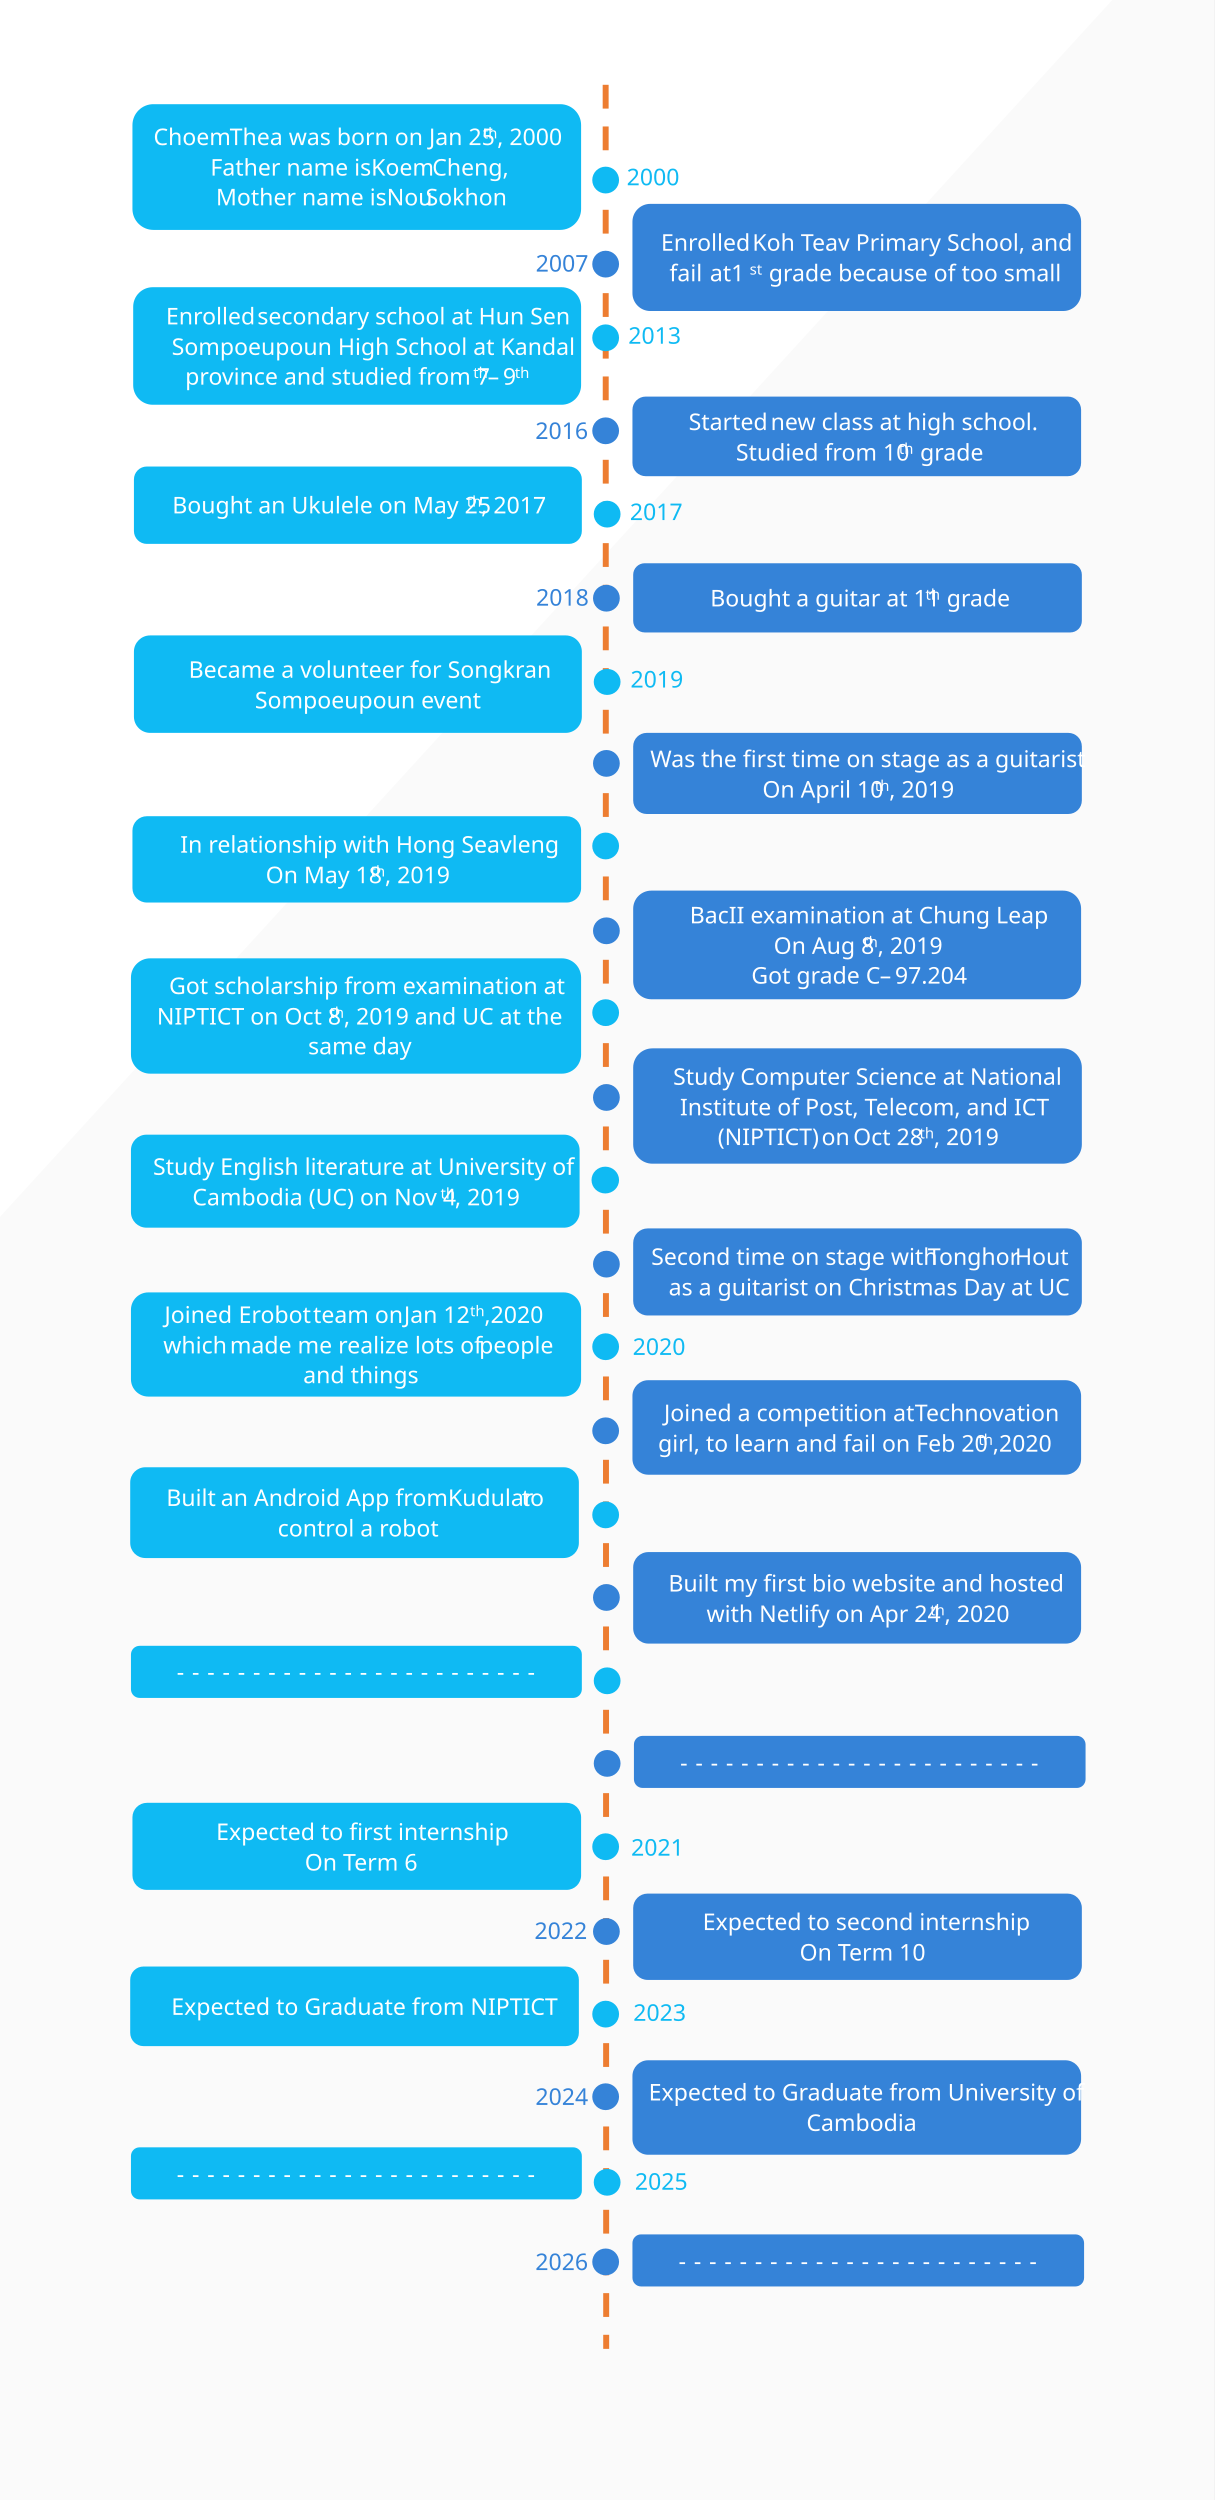
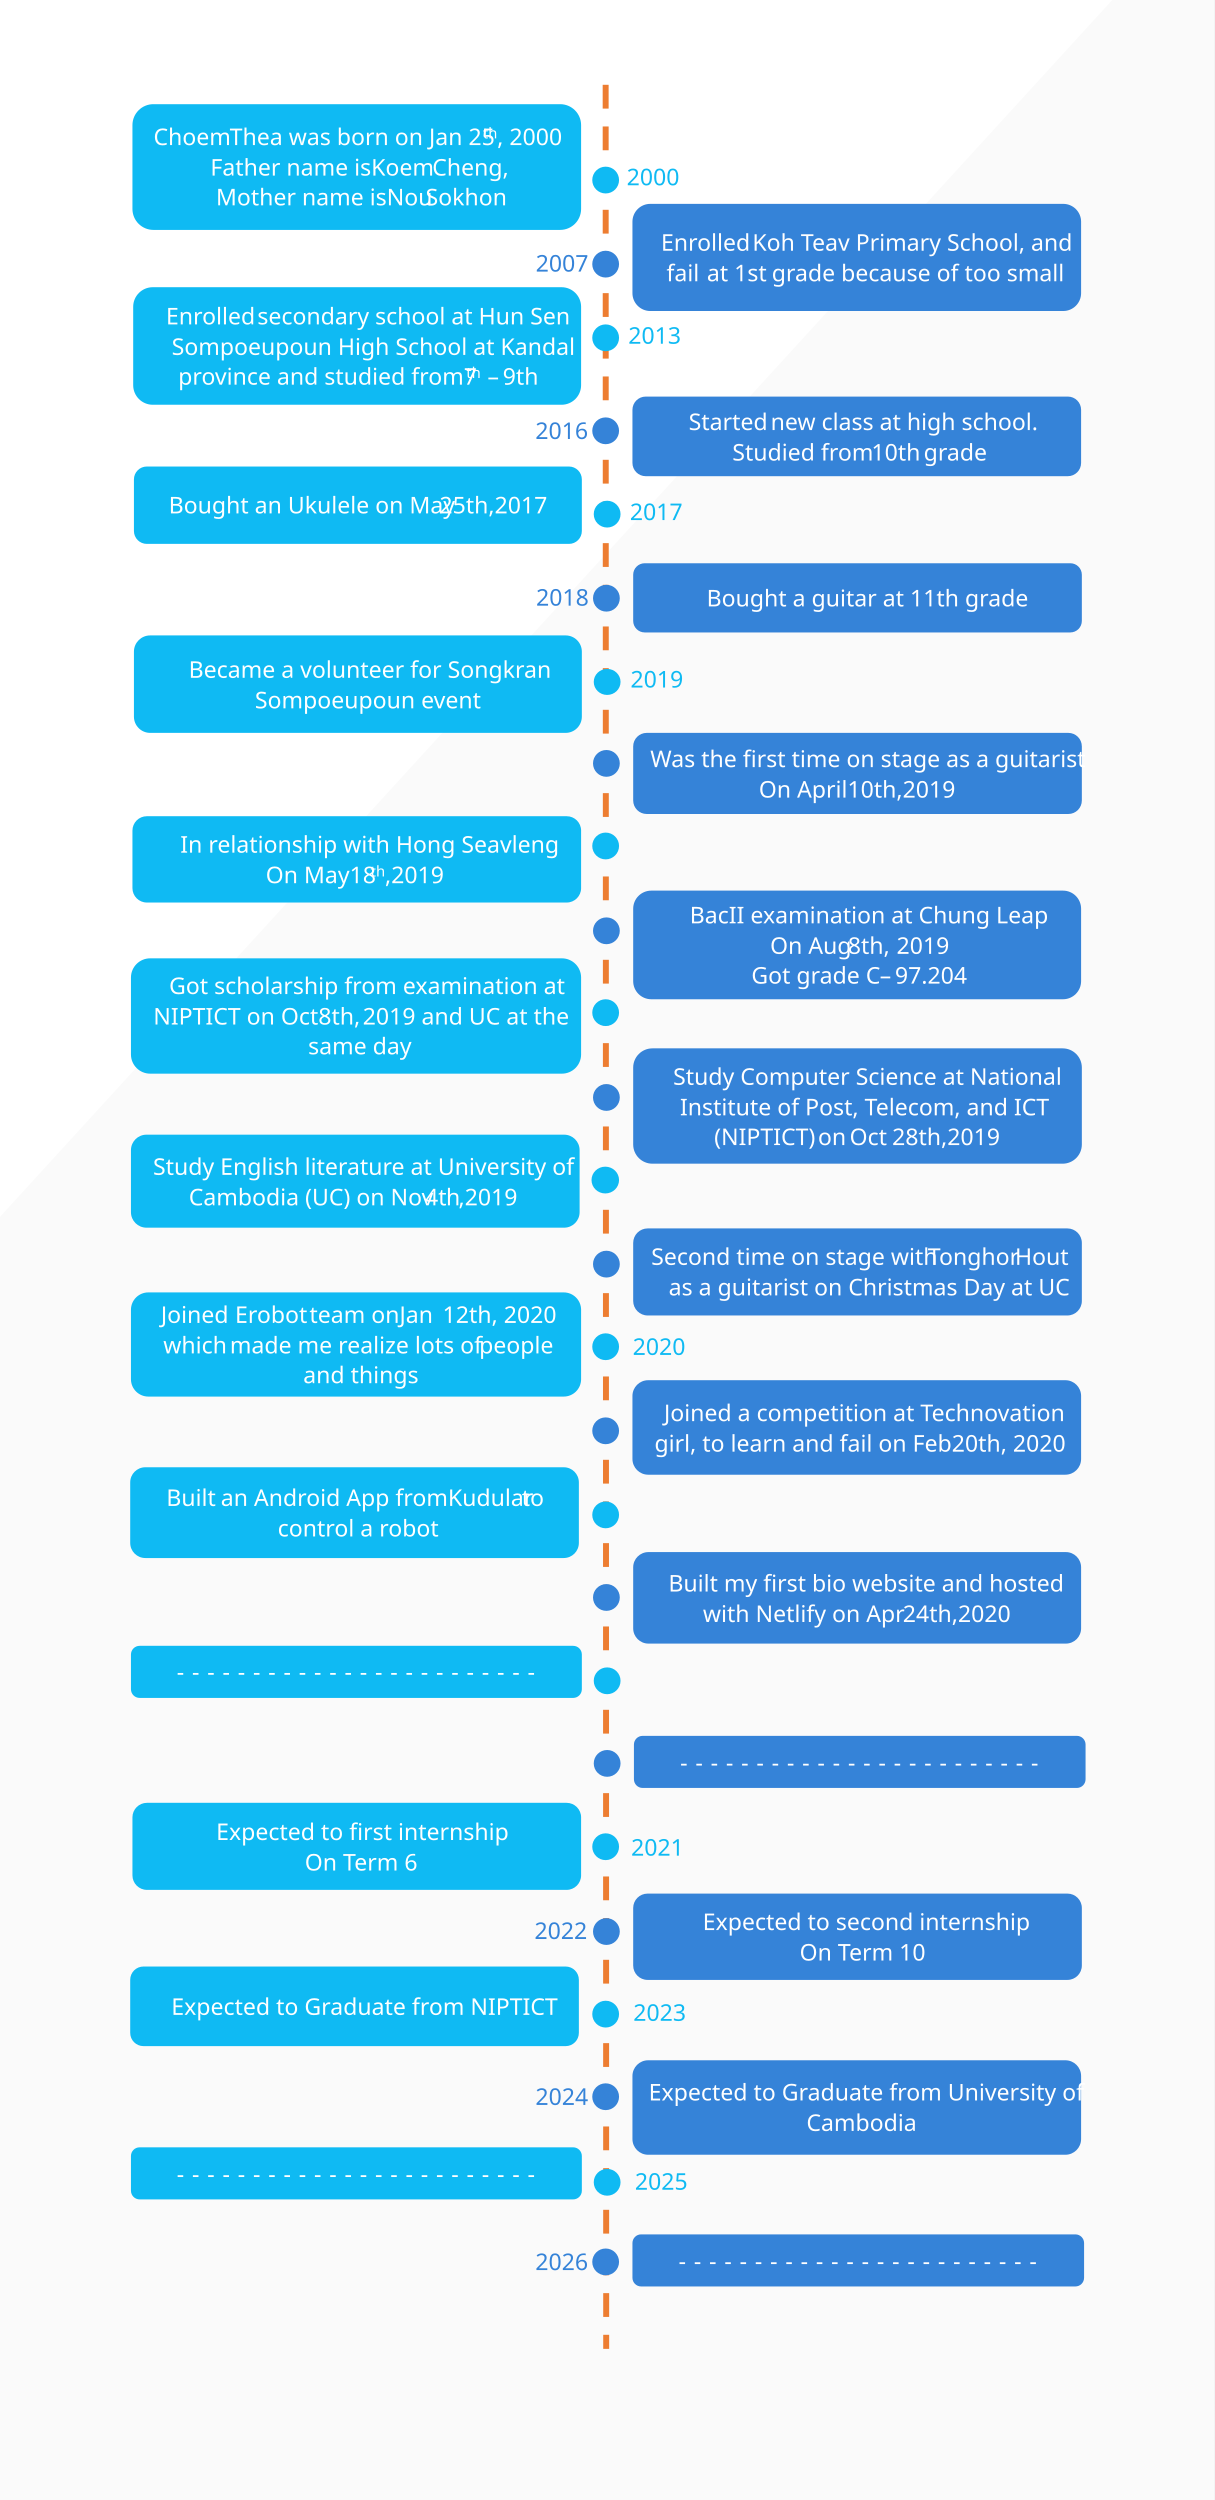
<svg xmlns="http://www.w3.org/2000/svg" width="1632" height="3360" overflow="hidden">
  <defs>
    <clipPath id="clip0">
      <path d="M0 0 1632 0 1632 3360 0 3360Z" fill-rule="evenodd" clip-rule="evenodd" />
    </clipPath>
  </defs>
  <g clip-path="url(#clip0)">
    <rect x="0" y="0" width="1632" height="3360" fill="#FFFFFF" />
    <path d="M3663.1 1309.34 932.311 4296.92-901.024 2621.16 1829.77-366.415Z" fill="#000000" fill-rule="evenodd" fill-opacity="0.02" />
    <path d="M814 114 814.715 3156.88" stroke="#ED7D31" stroke-width="8" stroke-miterlimit="8" stroke-dasharray="32 24" fill="none" fill-rule="evenodd" />
    <path d="M796 242C796 232.059 804.059 224 814 224 823.941 224 832 232.059 832 242 832 251.941 823.941 260 814 260 804.059 260 796 251.941 796 242Z" fill="#0FBAF3" fill-rule="evenodd" />
    <text fill="#0FBAF3" font-family="Trebuchet MS,Trebuchet MS_MSFontService,sans-serif" font-weight="400" font-size="31" transform="translate(842.242 249)">2000</text>
    <path d="M178 168.167C178 152.611 190.611 140 206.167 140L752.833 140C768.389 140 781 152.611 781 168.167L781 280.833C781 296.389 768.389 309 752.833 309L206.167 309C190.611 309 178 296.389 178 280.833Z" fill="#0FBAF3" fill-rule="evenodd" />
    <text fill="#FFFFFF" font-family="Trebuchet MS,Trebuchet MS_MSFontService,sans-serif" font-weight="400" font-size="31" transform="translate(206.287 195)">Choem<tspan x="102.447" y="0">Thea was born on Jan 25</tspan>
      <tspan font-size="20" x="442.613" y="-9">th</tspan>
      <tspan x="461.947" y="0">, 2000</tspan>
      <tspan x="76.453" y="41">Father name is </tspan>Koem<tspan x="374.66" y="41">Cheng,</tspan>
      <tspan x="83.973" y="81">Mother name is </tspan>Nou<tspan x="365.64" y="81">Sokhon</tspan>
    </text>
    <path d="M796 355C796 345.059 804.059 337 814 337 823.941 337 832 345.059 832 355 832 364.941 823.941 373 814 373 804.059 373 796 364.941 796 355Z" fill="#3583D8" fill-rule="evenodd" />
    <text fill="#3583D8" font-family="Trebuchet MS,Trebuchet MS_MSFontService,sans-serif" font-weight="400" font-size="31" transform="translate(719.96 365)">2007</text>
    <path d="M850 298.001C850 284.745 860.745 274 874.001 274L1429 274C1442.25 274 1453 284.745 1453 298.001L1453 393.999C1453 407.255 1442.25 418 1429 418L874.001 418C860.745 418 850 407.255 850 393.999Z" fill="#3583D8" fill-rule="evenodd" />
    <text fill="#FFFFFF" font-family="Trebuchet MS,Trebuchet MS_MSFontService,sans-serif" font-weight="400" font-size="31" transform="translate(888.355 337)">Enrolled <tspan x="122.833" y="0">Koh Teav Primary School, and </tspan>
-       <tspan x="11.367" y="41">fail </tspan>
-       <tspan x="65.7" y="41">at </tspan>1<tspan font-size="20" x="119.2" y="32">st</tspan>
-       <tspan x="144.867" y="41">grade because of too small</tspan>
+       <tspan x="7.367" y="41">fail </tspan>
+       <tspan x="61.7" y="41">at 1st </tspan>
+       <tspan x="148.867" y="41">grade because of too small</tspan>
    </text>
    <path d="M796 454C796 444.059 804.059 436 814 436 823.941 436 832 444.059 832 454 832 463.941 823.941 472 814 472 804.059 472 796 463.941 796 454Z" fill="#0FBAF3" fill-rule="evenodd" />
    <text fill="#0FBAF3" font-family="Trebuchet MS,Trebuchet MS_MSFontService,sans-serif" font-weight="400" font-size="31" transform="translate(844.395 462)">2013</text>
    <path d="M179 412.334C179 397.79 190.79 386 205.334 386L754.666 386C769.21 386 781 397.79 781 412.334L781 517.666C781 532.21 769.21 544 754.666 544L205.334 544C190.79 544 179 532.21 179 517.666Z" fill="#0FBAF3" fill-rule="evenodd" />
    <text fill="#FFFFFF" font-family="Trebuchet MS,Trebuchet MS_MSFontService,sans-serif" font-weight="400" font-size="31" transform="translate(223.055 436)">Enrolled <tspan x="122.833" y="0">secondary school at Hun Sen </tspan>
      <tspan x="7.667" y="41">Sompoeupoun High School at Kandal </tspan>
-       <tspan x="25.833" y="81">province and studied from 7</tspan>
-       <tspan font-size="20" x="413" y="72">th</tspan>
-       <tspan x="432.333" y="81">–</tspan>
-       <tspan x="452.833" y="81">9</tspan>
-       <tspan font-size="20" x="468.833" y="72">th</tspan>
+       <tspan x="16.42" y="81">province and studied from </tspan>7<tspan font-size="20" x="403.587" y="72">th</tspan>
+       <tspan x="432.087" y="81">–</tspan>
+       <tspan x="452.587" y="81">9th </tspan>
    </text>
    <path d="M796 579C796 569.059 804.059 561 814 561 823.941 561 832 569.059 832 579 832 588.941 823.941 597 814 597 804.059 597 796 588.941 796 579Z" fill="#3583D8" fill-rule="evenodd" />
    <text fill="#3583D8" font-family="Trebuchet MS,Trebuchet MS_MSFontService,sans-serif" font-weight="400" font-size="31" transform="translate(719.466 590)">2016</text>
    <path d="M850 550.834C850 540.984 857.984 533 867.833 533L1435.17 533C1445.02 533 1453 540.984 1453 550.834L1453 622.166C1453 632.016 1445.02 640 1435.17 640L867.833 640C857.984 640 850 632.016 850 622.166Z" fill="#3583D8" fill-rule="evenodd" />
    <text fill="#FFFFFF" font-family="Trebuchet MS,Trebuchet MS_MSFontService,sans-serif" font-weight="400" font-size="31" transform="translate(925.552 578)">Started <tspan x="110.167" y="0">new class at high school.</tspan>
-       <tspan x="63.5" y="41">Studied from 10</tspan>
-       <tspan font-size="20" x="282.5" y="32">th</tspan>
-       <tspan x="311" y="41">grade</tspan>
+       <tspan x="58.667" y="41">Studied from </tspan>
+       <tspan x="245.667" y="41">10th </tspan>
+       <tspan x="315.833" y="41">grade</tspan>
    </text>
    <path d="M797 1251C797 1241.06 805.059 1233 815 1233 824.941 1233 833 1241.06 833 1251 833 1260.94 824.941 1269 815 1269 805.059 1269 797 1260.94 797 1251Z" fill="#3583D8" fill-rule="evenodd" />
    <path d="M851 1221.33C851 1207.89 861.894 1197 875.333 1197L1428.67 1197C1442.11 1197 1453 1207.89 1453 1221.33L1453 1318.67C1453 1332.11 1442.11 1343 1428.67 1343L875.333 1343C861.894 1343 851 1332.11 851 1318.67Z" fill="#3583D8" fill-rule="evenodd" />
-     <text fill="#FFFFFF" font-family="Trebuchet MS,Trebuchet MS_MSFontService,sans-serif" font-weight="400" font-size="31" transform="translate(927.028 1241)">BacII examination at Chung Leap <tspan x="112.767" y="41">On Aug 8</tspan>
-       <tspan font-size="20" x="233.24" y="32">th</tspan>
-       <tspan x="252.573" y="41">, 2019</tspan>
+     <text fill="#FFFFFF" font-family="Trebuchet MS,Trebuchet MS_MSFontService,sans-serif" font-weight="400" font-size="31" transform="translate(927.028 1241)">BacII examination at Chung Leap <tspan x="107.933" y="41">On Aug </tspan>
+       <tspan x="212.407" y="41">8th</tspan>,<tspan x="277.907" y="41">2019</tspan>
      <tspan x="82.753" y="81">Got grade C </tspan>
      <tspan x="255.253" y="81">–</tspan>
      <tspan x="275.753" y="81">97.204</tspan>
    </text>
    <path d="M797 1475C797 1465.06 805.059 1457 815 1457 824.941 1457 833 1465.06 833 1475 833 1484.94 824.941 1493 815 1493 805.059 1493 797 1484.94 797 1475Z" fill="#3583D8" fill-rule="evenodd" />
    <path d="M851 1434.83C851 1420.57 862.566 1409 876.834 1409L1428.17 1409C1442.43 1409 1454 1420.57 1454 1434.83L1454 1538.17C1454 1552.43 1442.43 1564 1428.17 1564L876.834 1564C862.566 1564 851 1552.43 851 1538.17Z" fill="#3583D8" fill-rule="evenodd" />
    <text fill="#FFFFFF" font-family="Trebuchet MS,Trebuchet MS_MSFontService,sans-serif" font-weight="400" font-size="31" transform="translate(904.645 1458)">Study Computer Science at National <tspan x="9.187" y="41">Institute of Post, Telecom, and ICT </tspan>
-       <tspan x="60" y="81">(NIPTICT) </tspan>
-       <tspan x="199.5" y="81">o</tspan>n<tspan x="242" y="81">Oct 28</tspan>
-       <tspan font-size="20" x="331.167" y="72">th</tspan>
-       <tspan x="350.5" y="81">, 2019</tspan>
-     </text>
+       <tspan x="55.167" y="81">(NIPTICT) </tspan>
+       <tspan x="194.667" y="81">o</tspan>n<tspan x="237.167" y="81">Oct </tspan>
+       <tspan x="294.333" y="81">28th, </tspan>2019</text>
    <path d="M797 1699C797 1689.06 805.059 1681 815 1681 824.941 1681 833 1689.06 833 1699 833 1708.94 824.941 1717 815 1717 805.059 1717 797 1708.94 797 1699Z" fill="#3583D8" fill-rule="evenodd" />
    <path d="M851 1670.5C851 1659.73 859.731 1651 870.501 1651L1434.5 1651C1445.27 1651 1454 1659.73 1454 1670.5L1454 1748.5C1454 1759.27 1445.27 1768 1434.5 1768L870.501 1768C859.731 1768 851 1759.27 851 1748.5Z" fill="#3583D8" fill-rule="evenodd" />
    <text fill="#FFFFFF" font-family="Trebuchet MS,Trebuchet MS_MSFontService,sans-serif" font-weight="400" font-size="31" transform="translate(875.191 1700)">Second time on stage with <tspan x="371.78" y="0">Tonghor</tspan>
      <tspan x="488.96" y="0">Hout</tspan>
      <tspan x="23.48" y="41">as a guitarist on Christmas Day at UC</tspan>
    </text>
    <path d="M796 1923C796 1913.06 804.059 1905 814 1905 823.941 1905 832 1913.06 832 1923 832 1932.94 823.941 1941 814 1941 804.059 1941 796 1932.94 796 1923Z" fill="#3583D8" fill-rule="evenodd" />
    <path d="M850 1876.17C850 1864.48 859.477 1855 871.167 1855L1431.83 1855C1443.52 1855 1453 1864.48 1453 1876.17L1453 1960.83C1453 1972.52 1443.52 1982 1431.83 1982L871.167 1982C859.477 1982 850 1972.52 850 1960.83Z" fill="#3583D8" fill-rule="evenodd" />
-     <text fill="#FFFFFF" font-family="Trebuchet MS,Trebuchet MS_MSFontService,sans-serif" font-weight="400" font-size="31" transform="translate(892.385 1910)">Joined a competition at <tspan x="337.113" y="0">Technovation</tspan>
-       <tspan x="-7.94" y="41">girl, to learn and fail on Feb 20</tspan>
-       <tspan font-size="20" x="422.56" y="32">th</tspan>
-       <tspan x="441.893" y="41">, </tspan>2020</text>
+     <text fill="#FFFFFF" font-family="Trebuchet MS,Trebuchet MS_MSFontService,sans-serif" font-weight="400" font-size="31" transform="translate(892.385 1910)">Joined a competition at Technovation<tspan x="-12.773" y="41">girl, to learn and fail on Feb </tspan>20th, 2020</text>
    <path d="M797 2147C797 2137.06 805.059 2129 815 2129 824.941 2129 833 2137.06 833 2147 833 2156.94 824.941 2165 815 2165 805.059 2165 797 2156.94 797 2147Z" fill="#3583D8" fill-rule="evenodd" />
    <path d="M851 2106.5C851 2095.18 860.178 2086 871.501 2086L1432.5 2086C1443.82 2086 1453 2095.18 1453 2106.5L1453 2188.5C1453 2199.82 1443.82 2209 1432.5 2209L871.501 2209C860.178 2209 851 2199.82 851 2188.5Z" fill="#3583D8" fill-rule="evenodd" />
-     <text fill="#FFFFFF" font-family="Trebuchet MS,Trebuchet MS_MSFontService,sans-serif" font-weight="400" font-size="31" transform="translate(898.366 2139)">Built my first bio website and hosted <tspan x="51.18" y="41">with Netlify on Apr 24</tspan>
-       <tspan font-size="20" x="351.82" y="32">th</tspan>
-       <tspan x="371.153" y="41">, 2020</tspan>
-     </text>
+     <text fill="#FFFFFF" font-family="Trebuchet MS,Trebuchet MS_MSFontService,sans-serif" font-weight="400" font-size="31" transform="translate(898.366 2139)">Built my first bio website and hosted <tspan x="46.347" y="41">with Netlify on Apr </tspan>
+       <tspan x="314.987" y="41">24th, </tspan>2020</text>
    <path d="M797 2596C797 2586.06 805.059 2578 815 2578 824.941 2578 833 2586.06 833 2596 833 2605.94 824.941 2614 815 2614 805.059 2614 797 2605.94 797 2596Z" fill="#3583D8" fill-rule="evenodd" />
    <path d="M851 2564.33C851 2553.66 859.656 2545 870.334 2545L1434.67 2545C1445.34 2545 1454 2553.66 1454 2564.33L1454 2641.67C1454 2652.34 1445.34 2661 1434.67 2661L870.334 2661C859.656 2661 851 2652.34 851 2641.67Z" fill="#3583D8" fill-rule="evenodd" />
    <text fill="#FFFFFF" font-family="Trebuchet MS,Trebuchet MS_MSFontService,sans-serif" font-weight="400" font-size="31" transform="translate(944.457 2594)">Expected to second internship<tspan x="130.187" y="41">On Term 10</tspan>
    </text>
    <path d="M796 1137C796 1127.06 804.059 1119 814 1119 823.941 1119 832 1127.06 832 1137 832 1146.94 823.941 1155 814 1155 804.059 1155 796 1146.94 796 1137Z" fill="#0FBAF3" fill-rule="evenodd" />
    <path d="M178 1116.33C178 1105.66 186.656 1097 197.334 1097L761.666 1097C772.344 1097 781 1105.66 781 1116.33L781 1193.67C781 1204.34 772.344 1213 761.666 1213L197.334 1213C186.656 1213 178 1204.34 178 1193.67Z" fill="#0FBAF3" fill-rule="evenodd" />
-     <text fill="#FFFFFF" font-family="Trebuchet MS,Trebuchet MS_MSFontService,sans-serif" font-weight="400" font-size="31" transform="translate(242.26 1146)">In relationship with Hong Seavleng <tspan x="114.833" y="41">On May 18</tspan>
-       <tspan font-size="20" x="255.833" y="32">th</tspan>
-       <tspan x="275.167" y="41">, 2019</tspan>
-     </text>
+     <text fill="#FFFFFF" font-family="Trebuchet MS,Trebuchet MS_MSFontService,sans-serif" font-weight="400" font-size="31" transform="translate(242.26 1146)">In relationship with Hong Seavleng <tspan x="114.833" y="41">On May </tspan>18<tspan font-size="20" x="255.833" y="32">th</tspan>
+       <tspan x="275.167" y="41">, </tspan>2019</text>
    <path d="M796 1361C796 1351.06 804.059 1343 814 1343 823.941 1343 832 1351.06 832 1361 832 1370.94 823.941 1379 814 1379 804.059 1379 796 1370.94 796 1361Z" fill="#0FBAF3" fill-rule="evenodd" />
    <path d="M176 1313.83C176 1299.57 187.566 1288 201.834 1288L755.166 1288C769.434 1288 781 1299.57 781 1313.83L781 1417.17C781 1431.43 769.434 1443 755.166 1443L201.834 1443C187.566 1443 176 1431.43 176 1417.17Z" fill="#0FBAF3" fill-rule="evenodd" />
-     <text fill="#FFFFFF" font-family="Trebuchet MS,Trebuchet MS_MSFontService,sans-serif" font-weight="400" font-size="31" transform="translate(227.191 1336)">Got scholarship from examination at <tspan x="-16.307" y="41">NIPTICT on Oct 8</tspan>
-       <tspan font-size="20" x="215.64" y="32">th</tspan>
-       <tspan x="234.973" y="41">, 2019 and UC at the </tspan>
+     <text fill="#FFFFFF" font-family="Trebuchet MS,Trebuchet MS_MSFontService,sans-serif" font-weight="400" font-size="31" transform="translate(227.191 1336)">Got scholarship from examination at <tspan x="-21.14" y="41">NIPTICT on Oct </tspan>8th,<tspan x="260.307" y="41">2019 and UC at the </tspan>
      <tspan x="186.92" y="81">same day</tspan>
    </text>
    <path d="M795 1586C795 1576.06 803.283 1568 813.5 1568 823.717 1568 832 1576.06 832 1586 832 1595.94 823.717 1604 813.5 1604 803.283 1604 795 1595.94 795 1586Z" fill="#0FBAF3" fill-rule="evenodd" />
    <path d="M176 1545.83C176 1534.33 185.328 1525 196.834 1525L758.166 1525C769.672 1525 779 1534.33 779 1545.83L779 1629.17C779 1640.67 769.672 1650 758.166 1650L196.834 1650C185.328 1650 176 1640.67 176 1629.17Z" fill="#0FBAF3" fill-rule="evenodd" />
-     <text fill="#FFFFFF" font-family="Trebuchet MS,Trebuchet MS_MSFontService,sans-serif" font-weight="400" font-size="31" transform="translate(205.642 1579)">Study English literature at University of <tspan x="52.92" y="41">Cambodia (UC) on Nov 4</tspan>
-       <tspan font-size="20" x="386.42" y="32">th</tspan>
-       <tspan x="405.753" y="41">, 2019</tspan>
-     </text>
+     <text fill="#FFFFFF" font-family="Trebuchet MS,Trebuchet MS_MSFontService,sans-serif" font-weight="400" font-size="31" transform="translate(205.642 1579)">Study English literature at University of <tspan x="48.087" y="41">Cambodia (UC) on Nov </tspan>
+       <tspan x="365.587" y="41">4t</tspan>
+       <tspan x="393.753" y="41">h</tspan>
+       <tspan x="410.587" y="41">, </tspan>2019</text>
    <path d="M796 2482C796 2472.06 804.059 2464 814 2464 823.941 2464 832 2472.06 832 2482 832 2491.94 823.941 2500 814 2500 804.059 2500 796 2491.94 796 2482Z" fill="#0FBAF3" fill-rule="evenodd" />
    <path d="M178 2442.5C178 2431.73 186.731 2423 197.501 2423L761.499 2423C772.269 2423 781 2431.73 781 2442.5L781 2520.5C781 2531.27 772.269 2540 761.499 2540L197.501 2540C186.731 2540 178 2531.27 178 2520.5Z" fill="#0FBAF3" fill-rule="evenodd" />
    <text fill="#FFFFFF" font-family="Trebuchet MS,Trebuchet MS_MSFontService,sans-serif" font-weight="400" font-size="31" transform="translate(290.49 2473)">Expected to first internship<tspan x="119.1" y="41">On Term 6</tspan>
    </text>
    <path d="M796 1810C796 1800.06 804.059 1792 814 1792 823.941 1792 832 1800.06 832 1810 832 1819.94 823.941 1828 814 1828 804.059 1828 796 1819.94 796 1810Z" fill="#0FBAF3" fill-rule="evenodd" />
    <path d="M176 1760.33C176 1747.45 186.447 1737 199.334 1737L757.666 1737C770.553 1737 781 1747.45 781 1760.33L781 1853.67C781 1866.55 770.553 1877 757.666 1877L199.334 1877C186.447 1877 176 1866.55 176 1853.67Z" fill="#0FBAF3" fill-rule="evenodd" />
-     <text fill="#FFFFFF" font-family="Trebuchet MS,Trebuchet MS_MSFontService,sans-serif" font-weight="400" font-size="31" transform="translate(221.028 1778)">Joined <tspan x="99.667" y="0">Erobot</tspan>
-       <tspan x="199.667" y="0">team on </tspan>
-       <tspan x="321.833" y="0">Jan 12</tspan>
-       <tspan font-size="20" x="410.667" y="-9">th</tspan>
-       <tspan x="430" y="0">, </tspan>2020 <tspan x="-1.587" y="41">which </tspan>
-       <tspan x="87.913" y="41">made me realize lots of </tspan>
-       <tspan x="422.913" y="41">people </tspan>
-       <tspan x="186.5" y="81">and things</tspan>
+     <text fill="#FFFFFF" font-family="Trebuchet MS,Trebuchet MS_MSFontService,sans-serif" font-weight="400" font-size="31" transform="translate(216.191 1778)">Joined <tspan x="99.667" y="0">Erobot</tspan>
+       <tspan x="199.667" y="0">team on </tspan>Jan <tspan x="378.667" y="0">12th, 2020 </tspan>
+       <tspan x="3.247" y="41">which </tspan>
+       <tspan x="92.747" y="41">made me realize lots of </tspan>
+       <tspan x="427.747" y="41">people </tspan>
+       <tspan x="191.333" y="81">and things</tspan>
    </text>
    <path d="M796 2036C796 2026.06 804.059 2018 814 2018 823.941 2018 832 2026.06 832 2036 832 2045.94 823.941 2054 814 2054 804.059 2054 796 2045.94 796 2036Z" fill="#0FBAF3" fill-rule="evenodd" />
    <path d="M175 1992.33C175 1981.1 184.104 1972 195.333 1972L757.667 1972C768.896 1972 778 1981.1 778 1992.33L778 2073.67C778 2084.9 768.896 2094 757.667 2094L195.333 2094C184.104 2094 175 2084.9 175 2073.67Z" fill="#0FBAF3" fill-rule="evenodd" />
    <text fill="#FFFFFF" font-family="Trebuchet MS,Trebuchet MS_MSFontService,sans-serif" font-weight="400" font-size="31" transform="translate(223.553 2024)">Built <tspan x="73.167" y="0">an Android App from </tspan>Kudular<tspan x="477.653" y="0">to </tspan>
      <tspan x="149.66" y="41">control a robot</tspan>
    </text>
    <path d="M796 2818C796 2808.06 804.059 2800 814 2800 823.941 2800 832 2808.06 832 2818 832 2827.94 823.941 2836 814 2836 804.059 2836 796 2827.94 796 2818Z" fill="#3583D8" fill-rule="evenodd" />
    <text fill="#3583D8" font-family="Trebuchet MS,Trebuchet MS_MSFontService,sans-serif" font-weight="400" font-size="31" transform="translate(719.601 2829)">2024</text>
    <path d="M850 2790.17C850 2778.48 859.477 2769 871.167 2769L1431.83 2769C1443.52 2769 1453 2778.48 1453 2790.17L1453 2874.83C1453 2886.52 1443.52 2896 1431.83 2896L871.167 2896C859.477 2896 850 2886.52 850 2874.83Z" fill="#3583D8" fill-rule="evenodd" />
    <text fill="#FFFFFF" font-family="Trebuchet MS,Trebuchet MS_MSFontService,sans-serif" font-weight="400" font-size="31" transform="translate(871.817 2823)">Expected to Graduate from University of <tspan x="212" y="41">Cambodia</tspan>
      <tspan fill="#0FBAF3" x="-23.656" y="-329">2021</tspan>
    </text>
    <path d="M796 2707C796 2697.06 804.059 2689 814 2689 823.941 2689 832 2697.06 832 2707 832 2716.94 823.941 2725 814 2725 804.059 2725 796 2716.94 796 2707Z" fill="#0FBAF3" fill-rule="evenodd" />
    <path d="M175 2660.83C175 2650.98 182.984 2643 192.833 2643L760.167 2643C770.016 2643 778 2650.98 778 2660.83L778 2732.17C778 2742.02 770.016 2750 760.167 2750L192.833 2750C182.984 2750 175 2742.02 175 2732.17Z" fill="#0FBAF3" fill-rule="evenodd" />
    <text fill="#FFFFFF" font-family="Trebuchet MS,Trebuchet MS_MSFontService,sans-serif" font-weight="400" font-size="31" transform="translate(230.213 2708)">Expected to Graduate from NIPTICT<tspan fill="#0FBAF3" x="620.907" y="8">2023</tspan>
    </text>
    <path d="M798 2933C798 2923.06 806.059 2915 816 2915 825.941 2915 834 2923.06 834 2933 834 2942.94 825.941 2951 816 2951 806.059 2951 798 2942.94 798 2933Z" fill="#0FBAF3" fill-rule="evenodd" />
    <path d="M176 2897.67C176 2891.22 181.223 2886 187.667 2886L770.333 2886C776.777 2886 782 2891.22 782 2897.67L782 2944.33C782 2950.78 776.777 2956 770.333 2956L187.667 2956C181.223 2956 176 2950.78 176 2944.33Z" fill="#0FBAF3" fill-rule="evenodd" />
    <text fill="#FFFFFF" font-family="Trebuchet MS,Trebuchet MS_MSFontService,sans-serif" font-weight="400" font-size="31" transform="translate(237.524 2933)">-<tspan x="20.5" y="0">-</tspan>
      <tspan x="41" y="0">-</tspan>
      <tspan x="61.5" y="0">-</tspan>
      <tspan x="82" y="0">-</tspan>
      <tspan x="102.5" y="0">-</tspan>
      <tspan x="123" y="0">-</tspan>
      <tspan x="143.5" y="0">-</tspan>
      <tspan x="164" y="0">-</tspan>
      <tspan x="184.5" y="0">-</tspan>
      <tspan x="205" y="0">-</tspan>
      <tspan x="225.5" y="0">-</tspan>
      <tspan x="246" y="0">-</tspan>
      <tspan x="266.5" y="0">-</tspan>
      <tspan x="287" y="0">-</tspan>
      <tspan x="307.5" y="0">-</tspan>
      <tspan x="328" y="0">-</tspan>
      <tspan x="348.5" y="0">-</tspan>
      <tspan x="369" y="0">-</tspan>
      <tspan x="389.5" y="0">-</tspan>
      <tspan x="410" y="0">-</tspan>
      <tspan x="430.5" y="0">-</tspan>
      <tspan x="451" y="0">-</tspan>
      <tspan x="471.5" y="0">-</tspan>
      <tspan fill="#0FBAF3" x="615.749" y="10">2025</tspan>
    </text>
    <path d="M798 916.5C798 906.835 806.059 899 816 899 825.941 899 834 906.835 834 916.5 834 926.165 825.941 934 816 934 806.059 934 798 926.165 798 916.5Z" fill="#0FBAF3" fill-rule="evenodd" />
    <text fill="#0FBAF3" font-family="Trebuchet MS,Trebuchet MS_MSFontService,sans-serif" font-weight="400" font-size="31" transform="translate(847.354 924)">2019</text>
    <path d="M180 875.834C180 863.775 189.775 854 201.834 854L760.166 854C772.225 854 782 863.775 782 875.834L782 963.166C782 975.225 772.225 985 760.166 985L201.834 985C189.775 985 180 975.225 180 963.166Z" fill="#0FBAF3" fill-rule="evenodd" />
    <text fill="#FFFFFF" font-family="Trebuchet MS,Trebuchet MS_MSFontService,sans-serif" font-weight="400" font-size="31" transform="translate(253.568 911)">Became a volunteer for Songkran <tspan x="89" y="41">Sompoeupoun event</tspan>
    </text>
    <path d="M797 804C797 794.059 805.059 786 815 786 824.941 786 833 794.059 833 804 833 813.941 824.941 822 815 822 805.059 822 797 813.941 797 804Z" fill="#3583D8" fill-rule="evenodd" />
    <text fill="#3583D8" font-family="Trebuchet MS,Trebuchet MS_MSFontService,sans-serif" font-weight="400" font-size="31" transform="translate(720.454 814)">2018</text>
    <path d="M851 772.5C851 763.94 857.94 757 866.5 757L1438.5 757C1447.06 757 1454 763.94 1454 772.5L1454 834.5C1454 843.06 1447.06 850 1438.5 850L866.5 850C857.94 850 851 843.06 851 834.5Z" fill="#3583D8" fill-rule="evenodd" />
-     <text fill="#FFFFFF" font-family="Trebuchet MS,Trebuchet MS_MSFontService,sans-serif" font-weight="400" font-size="31" transform="translate(954.561 815)">Bought a guitar at 11<tspan font-size="20" x="289.333" y="-9">th</tspan>
-       <tspan x="317.833" y="0">grade</tspan>
-     </text>
+     <text fill="#FFFFFF" font-family="Trebuchet MS,Trebuchet MS_MSFontService,sans-serif" font-weight="400" font-size="31" transform="translate(949.728 815)">Bought a guitar at 11th grade</text>
    <path d="M797 1026C797 1016.06 805.059 1008 815 1008 824.941 1008 833 1016.06 833 1026 833 1035.94 824.941 1044 815 1044 805.059 1044 797 1035.94 797 1026Z" fill="#3583D8" fill-rule="evenodd" />
    <path d="M851 1003.17C851 993.134 859.134 985 869.167 985L1435.83 985C1445.87 985 1454 993.134 1454 1003.17L1454 1075.83C1454 1085.87 1445.87 1094 1435.83 1094L869.167 1094C859.134 1094 851 1085.87 851 1075.83Z" fill="#3583D8" fill-rule="evenodd" />
-     <text fill="#FFFFFF" font-family="Trebuchet MS,Trebuchet MS_MSFontService,sans-serif" font-weight="400" font-size="31" transform="translate(873.915 1031)">Was the first time on stage as a guitarist<tspan x="150.747" y="41">On April 10</tspan>
-       <tspan font-size="20" x="301.887" y="32">th</tspan>
-       <tspan x="321.22" y="41">, 2019</tspan>
-     </text>
+     <text fill="#FFFFFF" font-family="Trebuchet MS,Trebuchet MS_MSFontService,sans-serif" font-weight="400" font-size="31" transform="translate(873.915 1031)">Was the first time on stage as a guitarist<tspan x="145.913" y="41">On April </tspan>
+       <tspan x="265.053" y="41">10th, </tspan>2019</text>
    <path d="M798 691C798 681.059 806.059 673 816 673 825.941 673 834 681.059 834 691 834 700.941 825.941 709 816 709 806.059 709 798 700.941 798 691Z" fill="#0FBAF3" fill-rule="evenodd" />
    <text fill="#0FBAF3" font-family="Trebuchet MS,Trebuchet MS_MSFontService,sans-serif" font-weight="400" font-size="31" transform="translate(846.548 699)">2017</text>
    <path d="M180 644.334C180 634.761 187.761 627 197.334 627L764.666 627C774.239 627 782 634.761 782 644.334L782 713.666C782 723.239 774.239 731 764.666 731L197.334 731C187.761 731 180 723.239 180 713.666Z" fill="#0FBAF3" fill-rule="evenodd" />
-     <text fill="#FFFFFF" font-family="Trebuchet MS,Trebuchet MS_MSFontService,sans-serif" font-weight="400" font-size="31" transform="translate(231.568 690)">Bought an Ukulele on May 25<tspan font-size="20" x="395.833" y="-9">th</tspan>
-       <tspan x="415.167" y="0">, 2017</tspan>
-       <tspan fill="#0FBAF3" x="618.746" y="1131">2020</tspan>
-       <tspan fill="#3583D8" x="486.744" y="1916">2022</tspan>
+     <text fill="#FFFFFF" font-family="Trebuchet MS,Trebuchet MS_MSFontService,sans-serif" font-weight="400" font-size="31" transform="translate(226.735 690)">Bought an Ukulele on May <tspan x="363.833" y="0">25th, </tspan>2017<tspan fill="#0FBAF3" x="623.579" y="1131">2020</tspan>
+       <tspan fill="#3583D8" x="491.577" y="1916">2022</tspan>
    </text>
    <path d="M796 3040C796 3030.06 804.059 3022 814 3022 823.941 3022 832 3030.06 832 3040 832 3049.94 823.941 3058 814 3058 804.059 3058 796 3049.94 796 3040Z" fill="#3583D8" fill-rule="evenodd" />
    <text fill="#3583D8" font-family="Trebuchet MS,Trebuchet MS_MSFontService,sans-serif" font-weight="400" font-size="31" transform="translate(719.466 3051)">2026</text>
    <path d="M850 3014.67C850 3008.22 855.223 3003 861.667 3003L1445.33 3003C1451.78 3003 1457 3008.22 1457 3014.67L1457 3061.33C1457 3067.78 1451.78 3073 1445.33 3073L861.667 3073C855.223 3073 850 3067.78 850 3061.33Z" fill="#3583D8" fill-rule="evenodd" />
    <text fill="#FFFFFF" font-family="Trebuchet MS,Trebuchet MS_MSFontService,sans-serif" font-weight="400" font-size="31" transform="translate(912.018 3050)">-<tspan x="20.5" y="0">-</tspan>
      <tspan x="41" y="0">-</tspan>
      <tspan x="61.5" y="0">-</tspan>
      <tspan x="82" y="0">-</tspan>
      <tspan x="102.5" y="0">-</tspan>
      <tspan x="123" y="0">-</tspan>
      <tspan x="143.5" y="0">-</tspan>
      <tspan x="164" y="0">-</tspan>
      <tspan x="184.5" y="0">-</tspan>
      <tspan x="205" y="0">-</tspan>
      <tspan x="225.5" y="0">-</tspan>
      <tspan x="246" y="0">-</tspan>
      <tspan x="266.5" y="0">-</tspan>
      <tspan x="287" y="0">-</tspan>
      <tspan x="307.5" y="0">-</tspan>
      <tspan x="328" y="0">-</tspan>
      <tspan x="348.5" y="0">-</tspan>
      <tspan x="369" y="0">-</tspan>
      <tspan x="389.5" y="0">-</tspan>
      <tspan x="410" y="0">-</tspan>
      <tspan x="430.5" y="0">-</tspan>
      <tspan x="451" y="0">-</tspan>
      <tspan x="471.5" y="0">-</tspan>
    </text>
    <path d="M798 2370C798 2360.06 806.059 2352 816 2352 825.941 2352 834 2360.06 834 2370 834 2379.94 825.941 2388 816 2388 806.059 2388 798 2379.94 798 2370Z" fill="#3583D8" fill-rule="evenodd" />
    <path d="M852 2344.67C852 2338.22 857.223 2333 863.667 2333L1447.33 2333C1453.78 2333 1459 2338.22 1459 2344.67L1459 2391.33C1459 2397.78 1453.78 2403 1447.33 2403L863.667 2403C857.223 2403 852 2397.78 852 2391.33Z" fill="#3583D8" fill-rule="evenodd" />
    <text fill="#FFFFFF" font-family="Trebuchet MS,Trebuchet MS_MSFontService,sans-serif" font-weight="400" font-size="31" transform="translate(914.125 2380)">-<tspan x="20.5" y="0">-</tspan>
      <tspan x="41" y="0">-</tspan>
      <tspan x="61.5" y="0">-</tspan>
      <tspan x="82" y="0">-</tspan>
      <tspan x="102.5" y="0">-</tspan>
      <tspan x="123" y="0">-</tspan>
      <tspan x="143.5" y="0">-</tspan>
      <tspan x="164" y="0">-</tspan>
      <tspan x="184.5" y="0">-</tspan>
      <tspan x="205" y="0">-</tspan>
      <tspan x="225.5" y="0">-</tspan>
      <tspan x="246" y="0">-</tspan>
      <tspan x="266.5" y="0">-</tspan>
      <tspan x="287" y="0">-</tspan>
      <tspan x="307.5" y="0">-</tspan>
      <tspan x="328" y="0">-</tspan>
      <tspan x="348.5" y="0">-</tspan>
      <tspan x="369" y="0">-</tspan>
      <tspan x="389.5" y="0">-</tspan>
      <tspan x="410" y="0">-</tspan>
      <tspan x="430.5" y="0">-</tspan>
      <tspan x="451" y="0">-</tspan>
      <tspan x="471.5" y="0">-</tspan>
    </text>
    <path d="M798 2259C798 2249.06 806.059 2241 816 2241 825.941 2241 834 2249.06 834 2259 834 2268.94 825.941 2277 816 2277 806.059 2277 798 2268.94 798 2259Z" fill="#0FBAF3" fill-rule="evenodd" />
    <path d="M176 2223.67C176 2217.22 181.223 2212 187.667 2212L770.333 2212C776.777 2212 782 2217.22 782 2223.67L782 2270.33C782 2276.78 776.777 2282 770.333 2282L187.667 2282C181.223 2282 176 2276.78 176 2270.33Z" fill="#0FBAF3" fill-rule="evenodd" />
    <text fill="#FFFFFF" font-family="Trebuchet MS,Trebuchet MS_MSFontService,sans-serif" font-weight="400" font-size="31" transform="translate(237.524 2258)">-<tspan x="20.5" y="0">-</tspan>
      <tspan x="41" y="0">-</tspan>
      <tspan x="61.5" y="0">-</tspan>
      <tspan x="82" y="0">-</tspan>
      <tspan x="102.5" y="0">-</tspan>
      <tspan x="123" y="0">-</tspan>
      <tspan x="143.5" y="0">-</tspan>
      <tspan x="164" y="0">-</tspan>
      <tspan x="184.5" y="0">-</tspan>
      <tspan x="205" y="0">-</tspan>
      <tspan x="225.5" y="0">-</tspan>
      <tspan x="246" y="0">-</tspan>
      <tspan x="266.5" y="0">-</tspan>
      <tspan x="287" y="0">-</tspan>
      <tspan x="307.5" y="0">-</tspan>
      <tspan x="328" y="0">-</tspan>
      <tspan x="348.5" y="0">-</tspan>
      <tspan x="369" y="0">-</tspan>
      <tspan x="389.5" y="0">-</tspan>
      <tspan x="410" y="0">-</tspan>
      <tspan x="430.5" y="0">-</tspan>
      <tspan x="451" y="0">-</tspan>
      <tspan x="471.5" y="0">-</tspan>
    </text>
  </g>
</svg>
